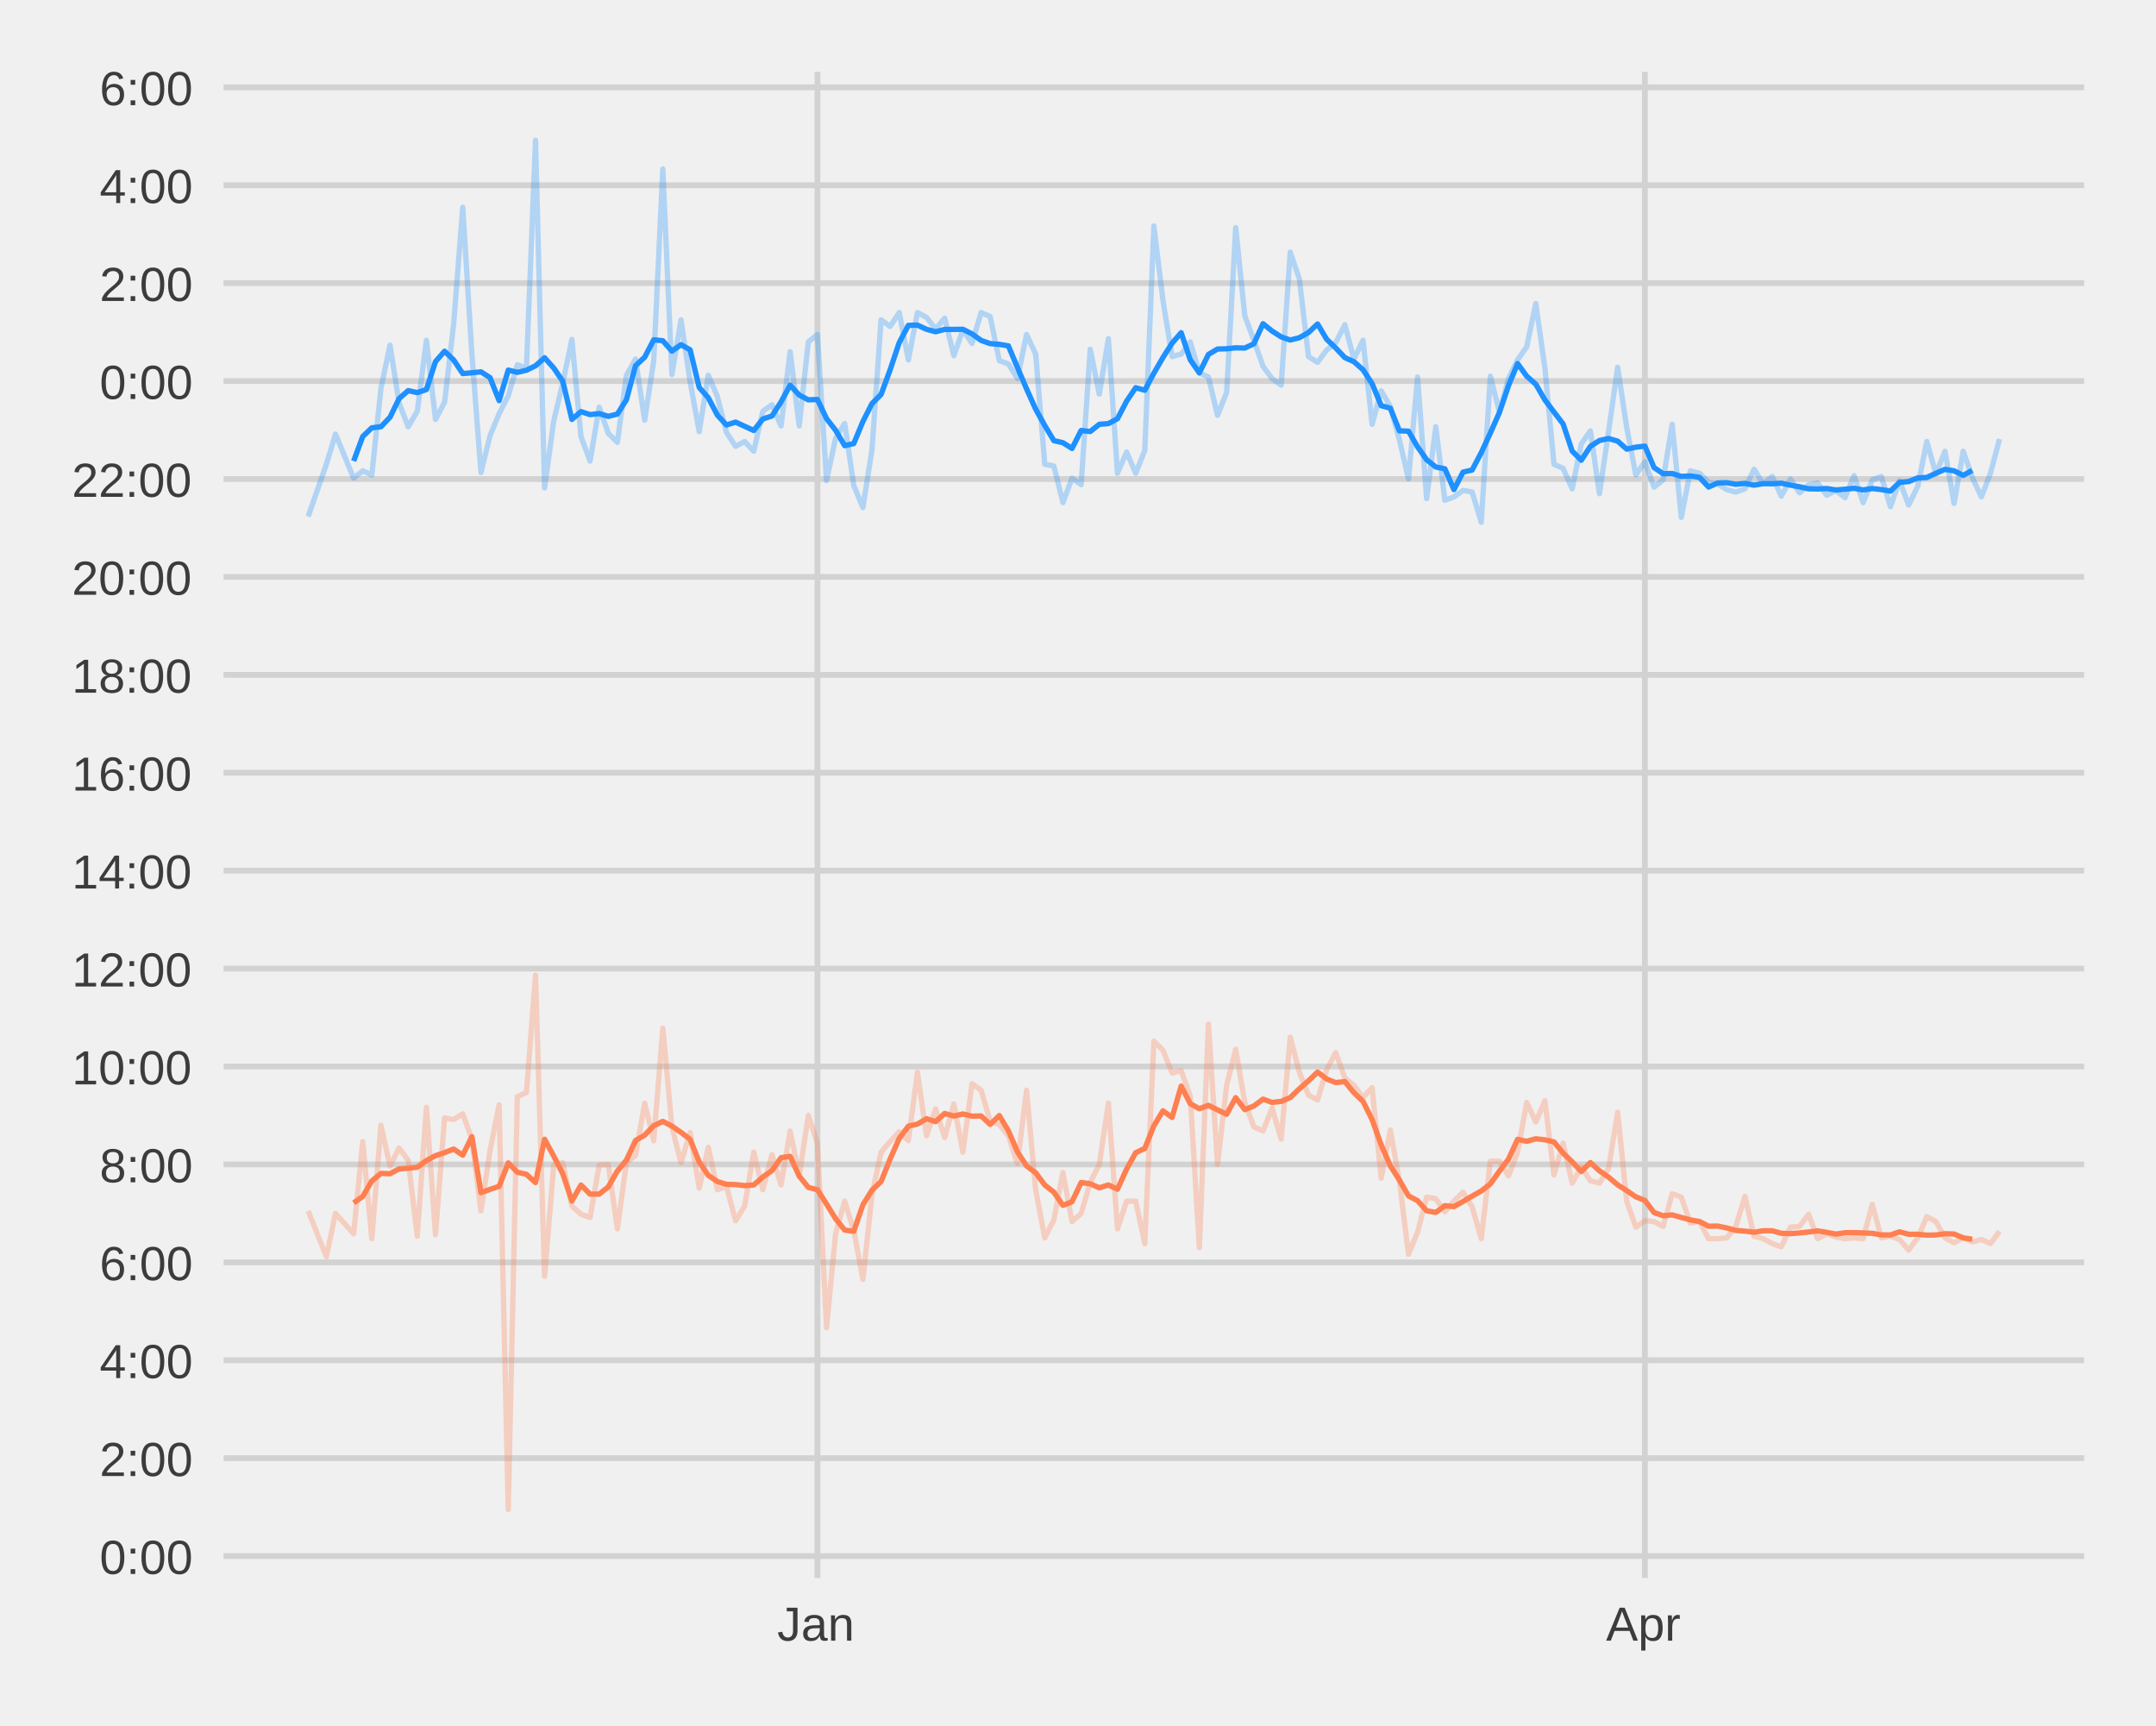
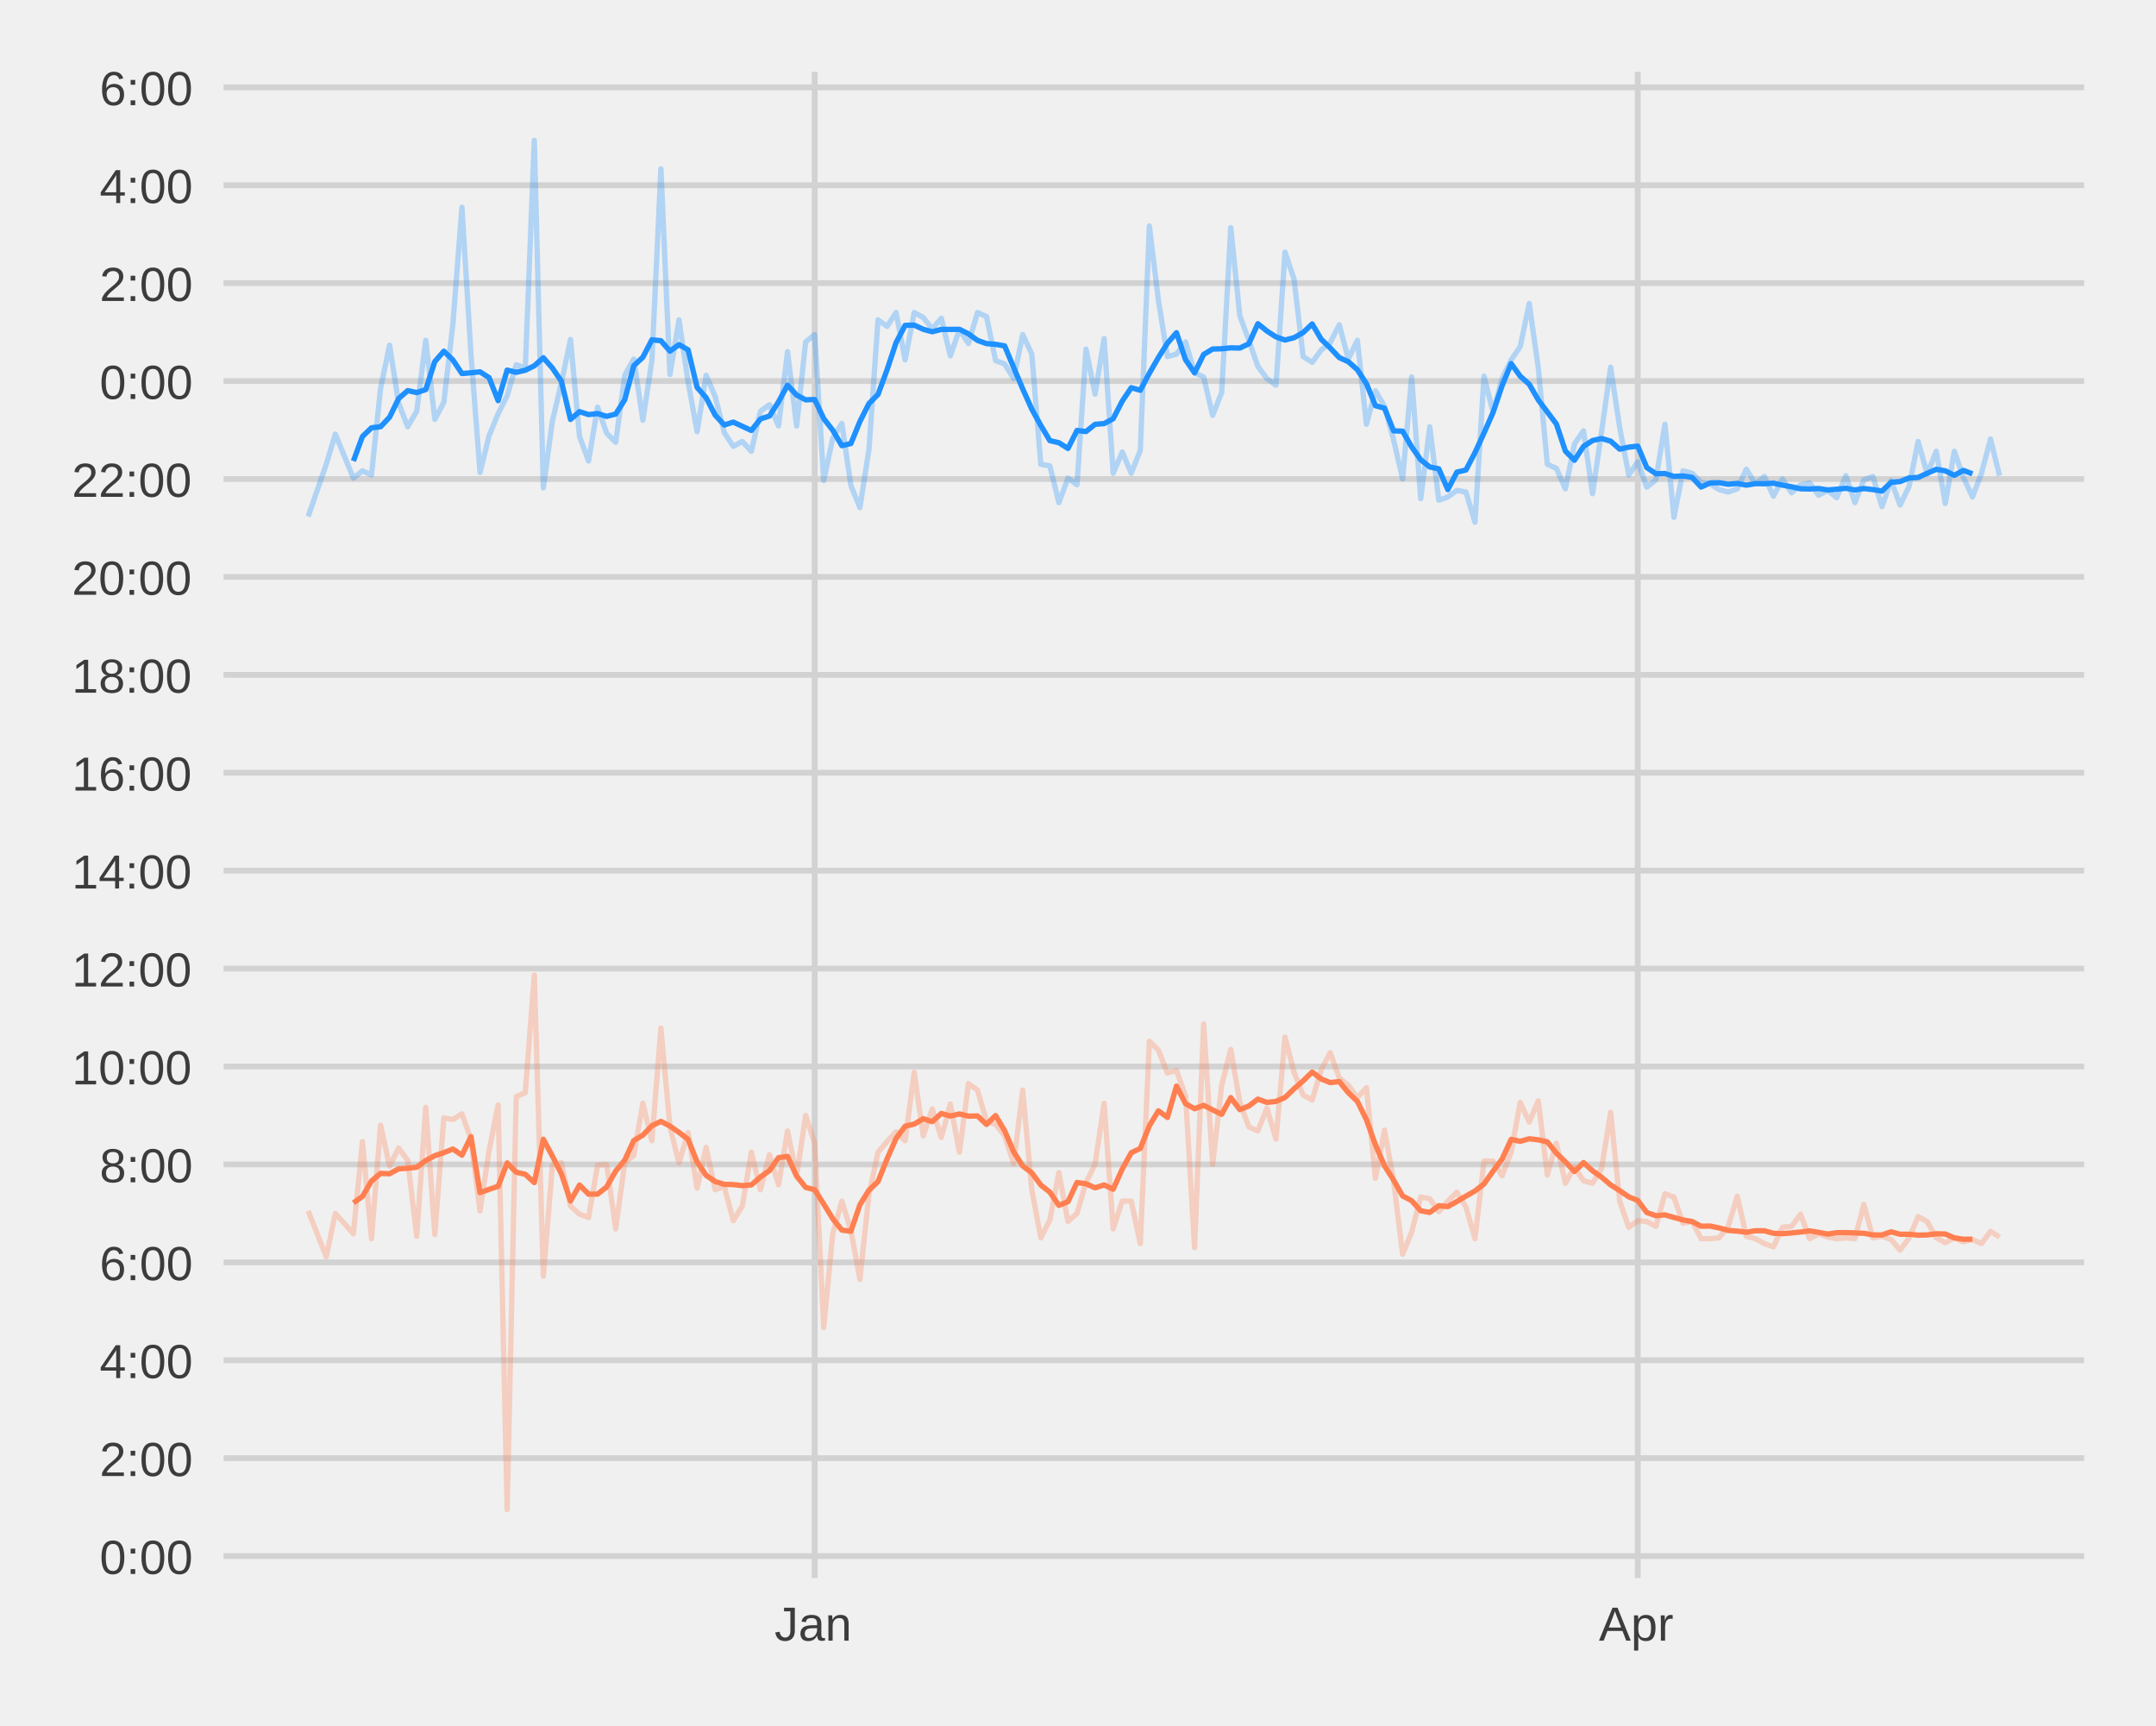
<svg xmlns="http://www.w3.org/2000/svg" viewBox="0 0 432.00 345.60">
  <defs>
    <style type="text/css">
    line, polyline, polygon, path, rect, circle {
      fill: none;
      stroke: #000000;
      stroke-linecap: round;
      stroke-linejoin: round;
      stroke-miterlimit: 10.00;
    }
  </style>
  </defs>
  <rect width="100%" height="100%" style="stroke: none; fill: #FFFFFF;" />
  <rect x="0.00" y="0.00" width="432.00" height="345.60" style="stroke-width: 1.16; stroke: none; fill: #F0F0F0;" />
  <defs>
    <clipPath id="cpNDQuODB8NDE3LjYwfDMxNi4xM3wxNC40MA==">
      <rect x="44.80" y="14.40" width="372.80" height="301.73" />
    </clipPath>
  </defs>
  <rect x="44.80" y="14.40" width="372.80" height="301.73" style="stroke-width: 1.16; stroke: none; fill: #F0F0F0;" clip-path="url(#cpNDQuODB8NDE3LjYwfDMxNi4xM3wxNC40MA==)" />
  <polyline points="44.80,311.74 417.60,311.74 " style="stroke-width: 1.16; stroke: #D2D2D2; stroke-linecap: butt;" clip-path="url(#cpNDQuODB8NDE3LjYwfDMxNi4xM3wxNC40MA==)" />
  <polyline points="44.80,292.12 417.60,292.12 " style="stroke-width: 1.16; stroke: #D2D2D2; stroke-linecap: butt;" clip-path="url(#cpNDQuODB8NDE3LjYwfDMxNi4xM3wxNC40MA==)" />
  <polyline points="44.80,272.50 417.60,272.50 " style="stroke-width: 1.16; stroke: #D2D2D2; stroke-linecap: butt;" clip-path="url(#cpNDQuODB8NDE3LjYwfDMxNi4xM3wxNC40MA==)" />
  <polyline points="44.80,252.89 417.60,252.89 " style="stroke-width: 1.16; stroke: #D2D2D2; stroke-linecap: butt;" clip-path="url(#cpNDQuODB8NDE3LjYwfDMxNi4xM3wxNC40MA==)" />
  <polyline points="44.80,233.27 417.60,233.27 " style="stroke-width: 1.16; stroke: #D2D2D2; stroke-linecap: butt;" clip-path="url(#cpNDQuODB8NDE3LjYwfDMxNi4xM3wxNC40MA==)" />
  <polyline points="44.80,213.65 417.60,213.65 " style="stroke-width: 1.16; stroke: #D2D2D2; stroke-linecap: butt;" clip-path="url(#cpNDQuODB8NDE3LjYwfDMxNi4xM3wxNC40MA==)" />
  <polyline points="44.80,194.04 417.60,194.04 " style="stroke-width: 1.16; stroke: #D2D2D2; stroke-linecap: butt;" clip-path="url(#cpNDQuODB8NDE3LjYwfDMxNi4xM3wxNC40MA==)" />
  <polyline points="44.80,174.42 417.60,174.42 " style="stroke-width: 1.16; stroke: #D2D2D2; stroke-linecap: butt;" clip-path="url(#cpNDQuODB8NDE3LjYwfDMxNi4xM3wxNC40MA==)" />
  <polyline points="44.80,154.80 417.60,154.80 " style="stroke-width: 1.16; stroke: #D2D2D2; stroke-linecap: butt;" clip-path="url(#cpNDQuODB8NDE3LjYwfDMxNi4xM3wxNC40MA==)" />
  <polyline points="44.80,135.19 417.60,135.19 " style="stroke-width: 1.16; stroke: #D2D2D2; stroke-linecap: butt;" clip-path="url(#cpNDQuODB8NDE3LjYwfDMxNi4xM3wxNC40MA==)" />
  <polyline points="44.80,115.57 417.60,115.57 " style="stroke-width: 1.16; stroke: #D2D2D2; stroke-linecap: butt;" clip-path="url(#cpNDQuODB8NDE3LjYwfDMxNi4xM3wxNC40MA==)" />
  <polyline points="44.80,95.96 417.60,95.96 " style="stroke-width: 1.16; stroke: #D2D2D2; stroke-linecap: butt;" clip-path="url(#cpNDQuODB8NDE3LjYwfDMxNi4xM3wxNC40MA==)" />
  <polyline points="44.80,76.34 417.60,76.34 " style="stroke-width: 1.16; stroke: #D2D2D2; stroke-linecap: butt;" clip-path="url(#cpNDQuODB8NDE3LjYwfDMxNi4xM3wxNC40MA==)" />
  <polyline points="44.80,56.72 417.60,56.72 " style="stroke-width: 1.16; stroke: #D2D2D2; stroke-linecap: butt;" clip-path="url(#cpNDQuODB8NDE3LjYwfDMxNi4xM3wxNC40MA==)" />
  <polyline points="44.80,37.11 417.60,37.11 " style="stroke-width: 1.16; stroke: #D2D2D2; stroke-linecap: butt;" clip-path="url(#cpNDQuODB8NDE3LjYwfDMxNi4xM3wxNC40MA==)" />
  <polyline points="44.80,17.49 417.60,17.49 " style="stroke-width: 1.16; stroke: #D2D2D2; stroke-linecap: butt;" clip-path="url(#cpNDQuODB8NDE3LjYwfDMxNi4xM3wxNC40MA==)" />
-   <polyline points="163.79,316.13 163.79,14.40 " style="stroke-width: 1.16; stroke: #D2D2D2; stroke-linecap: butt;" clip-path="url(#cpNDQuODB8NDE3LjYwfDMxNi4xM3wxNC40MA==)" />
-   <polyline points="329.59,316.13 329.59,14.40 " style="stroke-width: 1.16; stroke: #D2D2D2; stroke-linecap: butt;" clip-path="url(#cpNDQuODB8NDE3LjYwfDMxNi4xM3wxNC40MA==)" />
-   <polyline points="61.75,242.59 65.39,251.74 67.22,243.08 70.86,247.16 72.68,228.69 74.50,248.15 76.33,225.42 78.15,233.60 79.97,230.00 81.79,232.45 83.61,247.66 85.44,221.83 87.26,247.33 89.08,223.95 90.90,224.28 92.72,223.13 94.55,228.20 96.37,242.59 98.19,230.49 100.01,221.34 101.84,302.42 103.66,219.70 105.48,218.88 107.30,195.34 109.12,255.67 110.95,233.43 112.77,232.94 114.59,241.61 116.41,243.24 118.23,243.90 120.06,233.43 121.88,233.27 123.70,246.18 125.52,232.94 127.34,231.47 129.17,221.01 130.99,228.53 132.81,205.97 134.63,225.75 136.45,232.94 138.28,226.89 140.10,238.01 141.92,229.84 143.74,238.34 145.56,237.68 147.39,244.55 149.21,241.61 151.03,230.82 152.85,238.34 154.68,231.31 156.50,237.36 158.32,226.57 160.14,235.56 161.96,223.46 163.79,229.02 165.61,265.96 167.43,247.16 169.25,240.63 171.07,246.51 172.90,256.32 174.72,239.32 176.54,230.82 178.36,228.69 180.18,226.73 182.01,228.53 183.83,214.80 185.65,227.55 187.47,222.15 189.29,227.88 191.12,221.17 192.94,230.82 194.76,217.09 196.58,218.39 198.40,224.61 200.23,225.26 202.05,227.55 203.87,233.11 205.69,218.39 207.52,238.34 209.34,247.98 211.16,244.39 212.98,234.90 214.80,244.71 216.63,243.08 218.45,236.87 220.27,233.27 222.09,221.01 223.91,246.18 225.74,240.63 227.56,240.63 229.38,249.13 231.20,208.59 233.02,210.38 234.85,214.96 236.67,214.47 238.49,219.54 240.31,249.94 242.13,205.15 243.96,233.27 245.78,217.41 247.60,210.22 249.42,220.85 251.24,225.75 253.07,226.57 254.89,221.99 256.71,228.20 258.53,207.77 260.36,214.80 262.18,219.37 264.00,220.36 265.82,214.31 267.64,210.87 269.47,215.94 271.29,217.41 273.11,219.87 274.93,217.90 276.75,236.05 278.58,226.40 280.40,236.54 282.22,251.25 284.04,246.84 285.86,239.81 287.69,240.14 289.51,242.75 291.33,240.63 293.15,238.83 294.97,241.77 296.80,248.15 298.62,232.62 300.44,232.62 302.26,235.56 304.08,230.82 305.91,220.85 307.73,224.77 309.55,220.52 311.37,235.39 313.20,229.02 315.02,237.03 316.84,233.76 318.66,236.54 320.48,237.03 322.31,234.09 324.13,222.81 325.95,240.63 327.77,245.86 329.59,244.55 331.42,244.71 333.24,245.69 335.06,239.15 336.88,239.81 338.70,245.04 340.53,244.71 342.35,248.15 344.17,248.15 345.99,247.98 347.81,245.69 349.64,239.65 351.46,247.66 353.28,248.15 355.10,249.13 356.93,249.78 358.75,245.86 360.57,245.69 362.39,243.24 364.21,248.15 366.04,247.16 367.86,247.82 369.68,248.15 371.50,247.98 373.32,248.15 375.15,241.28 376.97,247.98 378.79,247.66 380.61,248.31 382.43,250.43 384.26,247.98 386.08,243.73 387.90,244.71 389.72,247.98 391.54,248.96 393.37,247.98 395.19,248.80 397.01,248.31 398.83,249.13 400.65,246.67 " style="stroke-width: 1.07; stroke: #FF7F50; stroke-opacity: 0.30; stroke-linecap: butt;" clip-path="url(#cpNDQuODB8NDE3LjYwfDMxNi4xM3wxNC40MA==)" />
-   <polyline points="61.75,103.47 65.39,93.01 67.22,86.96 70.86,95.79 72.68,94.32 74.50,95.14 76.33,77.81 78.15,69.15 79.97,80.75 81.79,85.49 83.61,82.39 85.44,68.17 87.26,84.02 89.08,80.59 90.90,64.90 92.72,41.52 94.55,70.94 96.37,94.65 98.19,87.29 100.01,82.88 101.84,79.28 103.66,73.07 105.48,73.72 107.30,28.12 109.12,97.75 110.95,84.35 112.77,76.67 114.59,68.00 116.41,87.45 118.23,92.36 120.06,81.57 121.88,86.80 123.70,88.60 125.52,75.19 127.34,71.93 129.17,84.19 130.99,72.25 132.81,33.84 134.63,75.03 136.45,64.08 138.28,76.50 140.10,86.47 141.92,75.19 143.74,79.44 145.56,86.64 147.39,89.42 149.21,88.44 151.03,90.40 152.85,82.39 154.68,81.08 156.50,85.33 158.32,70.45 160.14,85.33 161.96,68.49 163.79,67.02 165.61,96.28 167.43,87.78 169.25,84.84 171.07,97.26 172.90,101.68 174.72,90.07 176.54,64.08 178.36,65.39 180.18,62.61 182.01,72.09 183.83,62.61 185.65,63.59 187.47,65.88 189.29,63.75 191.12,71.27 192.94,66.04 194.76,68.82 196.58,62.61 198.40,63.42 200.23,72.25 202.05,72.91 203.87,75.85 205.69,67.02 207.52,70.94 209.34,93.01 211.16,93.34 212.98,100.70 214.80,95.79 216.63,97.10 218.45,69.96 220.27,78.95 222.09,67.84 223.91,94.81 225.74,90.56 227.56,94.81 229.38,90.23 231.20,45.28 233.02,60.16 234.85,71.43 236.67,70.94 238.49,68.49 240.31,74.70 242.13,75.52 243.96,83.20 245.78,78.63 247.60,45.61 249.42,63.26 251.24,68.17 253.07,73.40 254.89,75.85 256.71,77.16 258.53,50.51 260.36,55.90 262.18,71.43 264.00,72.58 265.82,70.13 267.64,68.66 269.47,65.06 271.29,71.93 273.11,68.17 274.93,85.00 276.75,78.30 278.58,81.41 280.40,88.11 282.22,95.96 284.04,75.52 285.86,99.88 287.69,85.49 289.51,100.21 291.33,99.55 293.15,98.24 294.97,98.57 296.80,104.62 298.62,75.36 300.44,82.55 302.26,75.85 304.08,72.09 305.91,69.47 307.73,60.81 309.55,73.72 311.37,93.01 313.20,93.83 315.02,97.92 316.84,88.93 318.66,86.31 320.48,98.90 322.31,86.47 324.13,73.56 325.95,85.66 327.77,95.14 329.59,92.52 331.42,97.59 333.24,96.12 335.06,85.00 336.88,103.64 338.70,94.32 340.53,94.81 342.35,96.61 344.17,96.94 345.99,98.08 347.81,98.57 349.64,97.92 351.46,93.99 353.28,96.94 355.10,95.46 356.93,99.39 358.75,95.96 360.57,98.73 362.39,97.10 364.21,96.77 366.04,99.22 367.86,98.24 369.68,99.71 371.50,95.30 373.32,100.70 375.15,96.12 376.97,95.46 378.79,101.51 380.61,96.28 382.43,101.19 384.26,97.43 386.08,88.44 387.90,94.97 389.72,90.40 391.54,100.86 393.37,90.40 395.19,95.63 397.01,99.55 398.83,94.81 400.65,87.95 " style="stroke-width: 1.07; stroke: #1E90FF; stroke-opacity: 0.30; stroke-linecap: butt;" clip-path="url(#cpNDQuODB8NDE3LjYwfDMxNi4xM3wxNC40MA==)" />
-   <polyline points="70.86,240.98 72.68,239.69 74.50,236.59 76.33,235.07 78.15,235.14 79.97,234.16 81.79,234.04 83.61,233.83 85.44,232.50 87.26,231.52 89.08,230.91 90.90,230.19 92.72,231.42 94.55,227.71 96.37,238.92 98.19,238.27 100.01,237.66 101.84,232.97 103.66,234.83 105.48,235.25 107.30,236.91 109.12,228.23 110.95,231.59 112.77,235.16 114.59,240.60 116.41,237.40 118.23,239.22 120.06,239.22 121.88,237.78 123.70,234.60 125.52,232.41 127.34,228.48 129.17,227.41 130.99,225.52 132.81,224.65 134.63,225.59 136.45,226.85 138.28,228.25 140.10,232.78 141.92,235.46 143.74,236.70 145.56,237.26 147.39,237.31 149.21,237.52 151.03,237.38 152.85,235.79 154.68,234.51 156.50,231.92 158.32,231.66 160.14,235.61 161.96,237.87 163.79,238.34 165.61,241.19 167.43,244.15 169.25,246.42 171.07,246.67 172.90,241.35 174.72,238.43 176.54,236.70 178.36,232.17 180.18,228.06 182.01,225.61 183.83,225.19 185.65,224.12 187.47,224.70 189.29,223.06 191.12,223.58 192.94,223.16 194.76,223.60 196.58,223.56 198.40,225.26 200.23,223.48 202.05,226.52 203.87,230.75 205.69,233.57 207.52,234.95 209.34,237.40 211.16,238.83 212.98,241.47 214.80,240.74 216.63,236.89 218.45,237.15 220.27,237.96 222.09,237.38 223.91,238.24 225.74,234.20 227.56,230.93 229.38,230.07 231.20,225.54 233.02,222.53 234.85,223.86 236.67,217.58 238.49,221.10 240.31,222.11 242.13,221.43 243.96,222.34 245.78,223.23 247.60,219.89 249.42,222.29 251.24,221.57 253.07,220.19 254.89,220.85 256.71,220.64 258.53,219.87 260.36,218.11 262.18,216.53 264.00,214.77 265.82,216.15 267.64,216.88 269.47,216.67 271.29,218.91 273.11,220.64 274.93,224.30 276.75,229.35 278.58,233.55 280.40,236.40 282.22,239.58 284.04,240.53 285.86,242.56 287.69,242.89 289.51,241.54 291.33,241.72 293.15,240.70 294.97,239.62 296.80,238.59 298.62,237.19 300.44,234.62 302.26,232.20 304.08,228.25 305.91,228.65 307.73,228.13 309.55,228.34 311.37,228.76 313.20,231.00 315.02,232.76 316.84,234.69 318.66,232.90 320.48,234.55 322.31,235.82 324.13,237.36 325.95,238.52 327.77,239.76 329.59,240.49 331.42,242.91 333.24,243.55 335.06,243.38 336.88,243.90 338.70,244.39 340.53,244.71 342.35,245.65 344.17,245.62 345.99,246.00 347.81,246.49 349.64,246.63 351.46,246.86 353.28,246.56 355.10,246.56 356.93,247.07 358.75,247.14 360.57,247.00 362.39,246.81 364.21,246.58 366.04,246.88 367.86,247.23 369.68,246.95 371.50,246.93 373.32,247.00 375.15,247.07 376.97,247.40 378.79,247.40 380.61,246.77 382.43,247.26 384.26,247.26 386.08,247.44 387.90,247.40 389.72,247.16 391.54,247.21 393.37,247.98 395.19,248.26 " style="stroke-width: 1.07; stroke: #FF7F50; stroke-linecap: butt;" clip-path="url(#cpNDQuODB8NDE3LjYwfDMxNi4xM3wxNC40MA==)" />
-   <polyline points="70.86,92.36 72.68,87.45 74.50,85.70 76.33,85.49 78.15,83.58 79.97,79.84 81.79,78.25 83.61,78.65 85.44,78.04 87.26,72.44 89.08,70.36 90.90,72.11 92.72,74.84 94.55,74.68 96.37,74.49 98.19,75.66 100.01,80.26 101.84,74.14 103.66,74.59 105.48,74.17 107.30,73.28 109.12,71.67 110.95,73.72 112.77,76.39 114.59,84.02 116.41,82.46 118.23,83.06 120.06,82.85 121.88,83.41 123.70,82.95 125.52,80.08 127.34,73.26 129.17,71.57 130.99,68.07 132.81,68.26 134.63,70.34 136.45,69.05 138.28,70.08 140.10,77.62 141.92,79.68 143.74,83.16 145.56,85.14 147.39,84.56 149.21,85.40 151.03,86.24 152.85,83.93 154.68,83.34 156.50,80.50 158.32,77.16 160.14,79.14 161.96,80.10 163.79,80.03 165.61,83.86 167.43,86.19 169.25,89.28 171.07,88.86 172.90,84.44 174.72,80.85 176.54,79.02 178.36,74.07 180.18,68.63 182.01,65.18 183.83,65.13 185.65,65.97 187.47,66.46 189.29,65.99 191.12,65.99 192.94,65.97 194.76,66.88 196.58,68.19 198.40,68.84 200.23,68.98 202.05,69.29 203.87,73.63 205.69,77.90 207.52,81.97 209.34,85.24 211.16,88.27 212.98,88.69 214.80,89.84 216.63,86.24 218.45,86.45 220.27,85.00 222.09,84.86 223.91,83.88 225.74,80.36 227.56,77.67 229.38,78.18 231.20,74.77 233.02,71.62 234.85,68.75 236.67,66.65 238.49,72.07 240.31,74.70 242.13,71.01 243.96,69.92 245.78,69.87 247.60,69.68 249.42,69.73 251.24,68.87 253.07,64.85 254.89,66.32 256.71,67.49 258.53,68.12 260.36,67.65 262.18,66.62 264.00,64.90 265.82,67.96 267.64,69.71 269.47,71.64 271.29,72.46 273.11,74.07 274.93,76.85 276.75,81.27 278.58,81.78 280.40,86.31 282.22,86.38 284.04,89.51 285.86,92.10 287.69,93.55 289.51,93.92 291.33,98.08 293.15,94.58 294.97,94.16 296.80,90.68 298.62,86.75 300.44,82.64 302.26,77.25 304.08,72.84 305.91,75.36 307.73,76.97 309.55,80.12 311.37,82.53 313.20,84.93 315.02,90.37 316.84,92.20 318.66,89.42 320.48,88.25 322.31,87.85 324.13,88.37 325.95,89.98 327.77,89.58 329.59,89.37 331.42,93.67 333.24,94.90 335.06,94.86 336.88,95.44 338.70,95.35 340.53,95.63 342.35,97.57 344.17,96.75 345.99,96.70 347.81,97.01 349.64,96.84 351.46,97.19 353.28,96.89 355.10,96.91 356.93,96.80 358.75,97.19 360.57,97.52 362.39,97.92 364.21,97.96 366.04,97.87 367.86,98.15 369.68,98.01 371.50,97.82 373.32,98.15 375.15,97.87 376.97,98.08 378.79,98.38 380.61,96.63 382.43,96.47 384.26,95.74 386.08,95.65 387.90,94.81 389.72,94.02 391.54,94.32 393.37,95.23 395.19,94.23 " style="stroke-width: 1.07; stroke: #1E90FF; stroke-linecap: butt;" clip-path="url(#cpNDQuODB8NDE3LjYwfDMxNi4xM3wxNC40MA==)" />
+   <polyline points="163.24,316.13 163.24,14.40 " style="stroke-width: 1.16; stroke: #D2D2D2; stroke-linecap: butt;" clip-path="url(#cpNDQuODB8NDE3LjYwfDMxNi4xM3wxNC40MA==)" />
+   <polyline points="328.16,316.13 328.16,14.40 " style="stroke-width: 1.16; stroke: #D2D2D2; stroke-linecap: butt;" clip-path="url(#cpNDQuODB8NDE3LjYwfDMxNi4xM3wxNC40MA==)" />
+   <polyline points="61.75,242.59 65.37,251.74 67.19,243.08 70.81,247.16 72.62,228.69 74.44,248.15 76.25,225.42 78.06,233.60 79.87,230.00 81.69,232.45 83.50,247.66 85.31,221.83 87.12,247.33 88.93,223.95 90.75,224.28 92.56,223.13 94.37,228.20 96.18,242.59 98.00,230.49 99.81,221.34 101.62,302.42 103.43,219.70 105.25,218.88 107.06,195.34 108.87,255.67 110.68,233.43 112.49,232.94 114.31,241.61 116.12,243.24 117.93,243.90 119.74,233.43 121.56,233.27 123.37,246.18 125.18,232.94 126.99,231.47 128.81,221.01 130.62,228.53 132.43,205.97 134.24,225.75 136.05,232.94 137.87,226.89 139.68,238.01 141.49,229.84 143.30,238.34 145.12,237.68 146.93,244.55 148.74,241.61 150.55,230.82 152.37,238.34 154.18,231.31 155.99,237.36 157.80,226.57 159.62,235.56 161.43,223.46 163.24,229.02 165.05,265.96 166.86,247.16 168.68,240.63 170.49,246.51 172.30,256.32 174.11,239.32 175.93,230.82 177.74,228.69 179.55,226.73 181.36,228.53 183.18,214.80 184.99,227.55 186.80,222.15 188.61,227.88 190.42,221.17 192.24,230.82 194.05,217.09 195.86,218.39 197.67,224.61 199.49,225.26 201.30,227.55 203.11,233.11 204.92,218.39 206.74,238.34 208.55,247.98 210.36,244.39 212.17,234.90 213.99,244.71 215.80,243.08 217.61,236.87 219.42,233.27 221.23,221.01 223.05,246.18 224.86,240.63 226.67,240.63 228.48,249.13 230.30,208.59 232.11,210.38 233.92,214.96 235.73,214.47 237.55,219.54 239.36,249.94 241.17,205.15 242.98,233.27 244.79,217.41 246.61,210.22 248.42,220.85 250.23,225.75 252.04,226.57 253.86,221.99 255.67,228.20 257.48,207.77 259.29,214.80 261.11,219.37 262.92,220.36 264.73,214.31 266.54,210.87 268.35,215.94 270.17,217.41 271.98,219.87 273.79,217.90 275.60,236.05 277.42,226.40 279.23,236.54 281.04,251.25 282.85,246.84 284.67,239.81 286.48,240.14 288.29,242.75 290.10,240.63 291.92,238.83 293.73,241.77 295.54,248.15 297.35,232.62 299.16,232.62 300.98,235.56 302.79,230.82 304.60,220.85 306.41,224.77 308.23,220.52 310.04,235.39 311.85,229.02 313.66,237.03 315.48,233.76 317.29,236.54 319.10,237.03 320.91,234.09 322.72,222.81 324.54,240.63 326.35,245.86 328.16,244.55 329.97,244.71 331.79,245.69 333.60,239.15 335.41,239.81 337.22,245.04 339.04,244.71 340.85,248.15 342.66,248.15 344.47,247.98 346.28,245.69 348.10,239.65 349.91,247.66 351.72,248.15 353.53,249.13 355.35,249.78 357.16,245.86 358.97,245.69 360.78,243.24 362.60,248.15 364.41,247.16 366.22,247.82 368.03,248.15 369.85,247.98 371.66,248.15 373.47,241.28 375.28,247.98 377.09,247.66 378.91,248.31 380.72,250.43 382.53,247.98 384.34,243.73 386.16,244.71 387.97,247.98 389.78,248.96 391.59,247.98 393.41,248.80 395.22,248.31 397.03,249.13 398.84,246.67 400.65,247.82 " style="stroke-width: 1.07; stroke: #FF7F50; stroke-opacity: 0.30; stroke-linecap: butt;" clip-path="url(#cpNDQuODB8NDE3LjYwfDMxNi4xM3wxNC40MA==)" />
+   <polyline points="61.75,103.47 65.37,93.01 67.19,86.96 70.81,95.79 72.62,94.32 74.44,95.14 76.25,77.81 78.06,69.15 79.87,80.75 81.69,85.49 83.50,82.39 85.31,68.17 87.12,84.02 88.93,80.59 90.75,64.90 92.56,41.52 94.37,70.94 96.18,94.65 98.00,87.29 99.81,82.88 101.62,79.28 103.43,73.07 105.25,73.72 107.06,28.12 108.87,97.75 110.68,84.35 112.49,76.67 114.31,68.00 116.12,87.45 117.93,92.36 119.74,81.57 121.56,86.80 123.37,88.60 125.18,75.19 126.99,71.93 128.81,84.19 130.62,72.25 132.43,33.84 134.24,75.03 136.05,64.08 137.87,76.50 139.68,86.47 141.49,75.19 143.30,79.44 145.12,86.64 146.93,89.42 148.74,88.44 150.55,90.40 152.37,82.39 154.18,81.08 155.99,85.33 157.80,70.45 159.62,85.33 161.43,68.49 163.24,67.02 165.05,96.28 166.86,87.78 168.68,84.84 170.49,97.26 172.30,101.68 174.11,90.07 175.93,64.08 177.74,65.39 179.55,62.61 181.36,72.09 183.18,62.61 184.99,63.59 186.80,65.88 188.61,63.75 190.42,71.27 192.24,66.04 194.05,68.82 195.86,62.61 197.67,63.42 199.49,72.25 201.30,72.91 203.11,75.85 204.92,67.02 206.74,70.94 208.55,93.01 210.36,93.34 212.17,100.70 213.99,95.79 215.80,97.10 217.61,69.96 219.42,78.95 221.23,67.84 223.05,94.81 224.86,90.56 226.67,94.81 228.48,90.23 230.30,45.28 232.11,60.16 233.92,71.43 235.73,70.94 237.55,68.49 239.36,74.70 241.17,75.52 242.98,83.20 244.79,78.63 246.61,45.61 248.42,63.26 250.23,68.17 252.04,73.40 253.86,75.85 255.67,77.16 257.48,50.51 259.29,55.90 261.11,71.43 262.92,72.58 264.73,70.13 266.54,68.66 268.35,65.06 270.17,71.93 271.98,68.17 273.79,85.00 275.60,78.30 277.42,81.41 279.23,88.11 281.04,95.96 282.85,75.52 284.67,99.88 286.48,85.49 288.29,100.21 290.10,99.55 291.92,98.24 293.73,98.57 295.54,104.62 297.35,75.36 299.16,82.55 300.98,75.85 302.79,72.09 304.60,69.47 306.41,60.81 308.23,73.72 310.04,93.01 311.85,93.83 313.66,97.92 315.48,88.93 317.29,86.31 319.10,98.90 320.91,86.47 322.72,73.56 324.54,85.66 326.35,95.14 328.16,92.52 329.97,97.59 331.79,96.12 333.60,85.00 335.41,103.64 337.22,94.32 339.04,94.81 340.85,96.61 342.66,96.94 344.47,98.08 346.28,98.57 348.10,97.92 349.91,93.99 351.72,96.94 353.53,95.46 355.35,99.39 357.16,95.96 358.97,98.73 360.78,97.10 362.60,96.77 364.41,99.22 366.22,98.24 368.03,99.71 369.85,95.30 371.66,100.70 373.47,96.12 375.28,95.46 377.09,101.51 378.91,96.28 380.72,101.19 382.53,97.43 384.34,88.44 386.16,94.97 387.97,90.40 389.78,100.86 391.59,90.40 393.41,95.63 395.22,99.55 397.03,94.81 398.84,87.95 400.65,95.30 " style="stroke-width: 1.07; stroke: #1E90FF; stroke-opacity: 0.30; stroke-linecap: butt;" clip-path="url(#cpNDQuODB8NDE3LjYwfDMxNi4xM3wxNC40MA==)" />
+   <polyline points="70.81,240.98 72.62,239.69 74.44,236.59 76.25,235.07 78.06,235.14 79.87,234.16 81.69,234.04 83.50,233.83 85.31,232.50 87.12,231.52 88.93,230.91 90.75,230.19 92.56,231.42 94.37,227.71 96.18,238.92 98.00,238.27 99.81,237.66 101.62,232.97 103.43,234.83 105.25,235.25 107.06,236.91 108.87,228.23 110.68,231.59 112.49,235.16 114.31,240.60 116.12,237.40 117.93,239.22 119.74,239.22 121.56,237.78 123.37,234.60 125.18,232.41 126.99,228.48 128.81,227.41 130.62,225.52 132.43,224.65 134.24,225.59 136.05,226.85 137.87,228.25 139.68,232.78 141.49,235.46 143.30,236.70 145.12,237.26 146.93,237.31 148.74,237.52 150.55,237.38 152.37,235.79 154.18,234.51 155.99,231.92 157.80,231.66 159.62,235.61 161.43,237.87 163.24,238.34 165.05,241.19 166.86,244.15 168.68,246.42 170.49,246.67 172.30,241.35 174.11,238.43 175.93,236.70 177.74,232.17 179.55,228.06 181.36,225.61 183.18,225.19 184.99,224.12 186.80,224.70 188.61,223.06 190.42,223.58 192.24,223.16 194.05,223.60 195.86,223.56 197.67,225.26 199.49,223.48 201.30,226.52 203.11,230.75 204.92,233.57 206.74,234.95 208.55,237.40 210.36,238.83 212.17,241.47 213.99,240.74 215.80,236.89 217.61,237.15 219.42,237.96 221.23,237.38 223.05,238.24 224.86,234.20 226.67,230.93 228.48,230.07 230.30,225.54 232.11,222.53 233.92,223.86 235.73,217.58 237.55,221.10 239.36,222.11 241.17,221.43 242.98,222.34 244.79,223.23 246.61,219.89 248.42,222.29 250.23,221.57 252.04,220.19 253.86,220.85 255.67,220.64 257.48,219.87 259.29,218.11 261.11,216.53 262.92,214.77 264.73,216.15 266.54,216.88 268.35,216.67 270.17,218.91 271.98,220.64 273.79,224.30 275.60,229.35 277.42,233.55 279.23,236.40 281.04,239.58 282.85,240.53 284.67,242.56 286.48,242.89 288.29,241.54 290.10,241.72 291.92,240.70 293.73,239.62 295.54,238.59 297.35,237.19 299.16,234.62 300.98,232.20 302.79,228.25 304.60,228.65 306.41,228.13 308.23,228.34 310.04,228.76 311.85,231.00 313.66,232.76 315.48,234.69 317.29,232.90 319.10,234.55 320.91,235.82 322.72,237.36 324.54,238.52 326.35,239.76 328.16,240.49 329.97,242.91 331.79,243.55 333.60,243.38 335.41,243.90 337.22,244.39 339.04,244.71 340.85,245.65 342.66,245.62 344.47,246.00 346.28,246.49 348.10,246.63 349.91,246.86 351.72,246.56 353.53,246.56 355.35,247.07 357.16,247.14 358.97,247.00 360.78,246.81 362.60,246.58 364.41,246.88 366.22,247.23 368.03,246.95 369.85,246.93 371.66,247.00 373.47,247.07 375.28,247.40 377.09,247.40 378.91,246.77 380.72,247.26 382.53,247.26 384.34,247.44 386.16,247.40 387.97,247.16 389.78,247.21 391.59,247.98 393.41,248.26 395.22,248.24 " style="stroke-width: 1.07; stroke: #FF7F50; stroke-linecap: butt;" clip-path="url(#cpNDQuODB8NDE3LjYwfDMxNi4xM3wxNC40MA==)" />
+   <polyline points="70.81,92.36 72.62,87.45 74.44,85.70 76.25,85.49 78.06,83.58 79.87,79.84 81.69,78.25 83.50,78.65 85.31,78.04 87.12,72.44 88.93,70.36 90.75,72.11 92.56,74.84 94.37,74.68 96.18,74.49 98.00,75.66 99.81,80.26 101.62,74.14 103.43,74.59 105.25,74.17 107.06,73.28 108.87,71.67 110.68,73.72 112.49,76.39 114.31,84.02 116.12,82.46 117.93,83.06 119.74,82.85 121.56,83.41 123.37,82.95 125.18,80.08 126.99,73.26 128.81,71.57 130.62,68.07 132.43,68.26 134.24,70.34 136.05,69.05 137.87,70.08 139.68,77.62 141.49,79.68 143.30,83.16 145.12,85.14 146.93,84.56 148.74,85.40 150.55,86.24 152.37,83.93 154.18,83.34 155.99,80.50 157.80,77.16 159.62,79.14 161.43,80.10 163.24,80.03 165.05,83.86 166.86,86.19 168.68,89.28 170.49,88.86 172.30,84.44 174.11,80.85 175.93,79.02 177.74,74.07 179.55,68.63 181.36,65.18 183.18,65.13 184.99,65.97 186.80,66.46 188.61,65.99 190.42,65.99 192.24,65.97 194.05,66.88 195.86,68.19 197.67,68.84 199.49,68.98 201.30,69.29 203.11,73.63 204.92,77.90 206.74,81.97 208.55,85.24 210.36,88.27 212.17,88.69 213.99,89.84 215.80,86.24 217.61,86.45 219.42,85.00 221.23,84.86 223.05,83.88 224.86,80.36 226.67,77.67 228.48,78.18 230.30,74.77 232.11,71.62 233.92,68.75 235.73,66.65 237.55,72.07 239.36,74.70 241.17,71.01 242.98,69.92 244.79,69.87 246.61,69.68 248.42,69.73 250.23,68.87 252.04,64.85 253.86,66.32 255.67,67.49 257.48,68.12 259.29,67.65 261.11,66.62 262.92,64.90 264.73,67.96 266.54,69.71 268.35,71.64 270.17,72.46 271.98,74.07 273.79,76.85 275.60,81.27 277.42,81.78 279.23,86.31 281.04,86.38 282.85,89.51 284.67,92.10 286.48,93.55 288.29,93.92 290.10,98.08 291.92,94.58 293.73,94.16 295.54,90.68 297.35,86.75 299.16,82.64 300.98,77.25 302.79,72.84 304.60,75.36 306.41,76.97 308.23,80.12 310.04,82.53 311.85,84.93 313.66,90.37 315.48,92.20 317.29,89.42 319.10,88.25 320.91,87.85 322.72,88.37 324.54,89.98 326.35,89.58 328.16,89.37 329.97,93.67 331.79,94.90 333.60,94.86 335.41,95.44 337.22,95.35 339.04,95.63 340.85,97.57 342.66,96.75 344.47,96.70 346.28,97.01 348.10,96.84 349.91,97.19 351.72,96.89 353.53,96.91 355.35,96.80 357.16,97.19 358.97,97.52 360.78,97.92 362.60,97.96 364.41,97.87 366.22,98.15 368.03,98.01 369.85,97.82 371.66,98.15 373.47,97.87 375.28,98.08 377.09,98.38 378.91,96.63 380.72,96.47 382.53,95.74 384.34,95.65 386.16,94.81 387.97,94.02 389.78,94.32 391.59,95.23 393.41,94.23 395.22,94.93 " style="stroke-width: 1.07; stroke: #1E90FF; stroke-linecap: butt;" clip-path="url(#cpNDQuODB8NDE3LjYwfDMxNi4xM3wxNC40MA==)" />
  <rect x="44.80" y="14.40" width="372.80" height="301.73" style="stroke-width: 1.16; stroke: none;" clip-path="url(#cpNDQuODB8NDE3LjYwfDMxNi4xM3wxNC40MA==)" />
  <defs>
    <clipPath id="cpMC4wMHw0MzIuMDB8MzQ1LjYwfDAuMDA=">
      <rect x="0.00" y="0.00" width="432.00" height="345.60" />
    </clipPath>
  </defs>
  <g clip-path="url(#cpMC4wMHw0MzIuMDB8MzQ1LjYwfDAuMDA=)">
    <text x="19.96" y="315.31" style="font-size: 9.60px; fill: #3C3C3C; font-family: Arial;" textLength="19.46px" lengthAdjust="spacingAndGlyphs">0:00</text>
  </g>
  <g clip-path="url(#cpMC4wMHw0MzIuMDB8MzQ1LjYwfDAuMDA=)">
    <text x="19.96" y="295.70" style="font-size: 9.60px; fill: #3C3C3C; font-family: Arial;" textLength="19.46px" lengthAdjust="spacingAndGlyphs">2:00</text>
  </g>
  <g clip-path="url(#cpMC4wMHw0MzIuMDB8MzQ1LjYwfDAuMDA=)">
    <text x="19.96" y="276.08" style="font-size: 9.60px; fill: #3C3C3C; font-family: Arial;" textLength="19.46px" lengthAdjust="spacingAndGlyphs">4:00</text>
  </g>
  <g clip-path="url(#cpMC4wMHw0MzIuMDB8MzQ1LjYwfDAuMDA=)">
    <text x="19.96" y="256.46" style="font-size: 9.60px; fill: #3C3C3C; font-family: Arial;" textLength="19.46px" lengthAdjust="spacingAndGlyphs">6:00</text>
  </g>
  <g clip-path="url(#cpMC4wMHw0MzIuMDB8MzQ1LjYwfDAuMDA=)">
    <text x="19.96" y="236.85" style="font-size: 9.60px; fill: #3C3C3C; font-family: Arial;" textLength="19.46px" lengthAdjust="spacingAndGlyphs">8:00</text>
  </g>
  <g clip-path="url(#cpMC4wMHw0MzIuMDB8MzQ1LjYwfDAuMDA=)">
    <text x="14.40" y="217.23" style="font-size: 9.60px; fill: #3C3C3C; font-family: Arial;" textLength="25.02px" lengthAdjust="spacingAndGlyphs">10:00</text>
  </g>
  <g clip-path="url(#cpMC4wMHw0MzIuMDB8MzQ1LjYwfDAuMDA=)">
    <text x="14.40" y="197.62" style="font-size: 9.60px; fill: #3C3C3C; font-family: Arial;" textLength="25.02px" lengthAdjust="spacingAndGlyphs">12:00</text>
  </g>
  <g clip-path="url(#cpMC4wMHw0MzIuMDB8MzQ1LjYwfDAuMDA=)">
    <text x="14.40" y="178.00" style="font-size: 9.60px; fill: #3C3C3C; font-family: Arial;" textLength="25.02px" lengthAdjust="spacingAndGlyphs">14:00</text>
  </g>
  <g clip-path="url(#cpMC4wMHw0MzIuMDB8MzQ1LjYwfDAuMDA=)">
    <text x="14.40" y="158.38" style="font-size: 9.60px; fill: #3C3C3C; font-family: Arial;" textLength="25.02px" lengthAdjust="spacingAndGlyphs">16:00</text>
  </g>
  <g clip-path="url(#cpMC4wMHw0MzIuMDB8MzQ1LjYwfDAuMDA=)">
    <text x="14.40" y="138.77" style="font-size: 9.60px; fill: #3C3C3C; font-family: Arial;" textLength="25.02px" lengthAdjust="spacingAndGlyphs">18:00</text>
  </g>
  <g clip-path="url(#cpMC4wMHw0MzIuMDB8MzQ1LjYwfDAuMDA=)">
    <text x="14.40" y="119.15" style="font-size: 9.60px; fill: #3C3C3C; font-family: Arial;" textLength="25.02px" lengthAdjust="spacingAndGlyphs">20:00</text>
  </g>
  <g clip-path="url(#cpMC4wMHw0MzIuMDB8MzQ1LjYwfDAuMDA=)">
    <text x="14.40" y="99.53" style="font-size: 9.60px; fill: #3C3C3C; font-family: Arial;" textLength="25.02px" lengthAdjust="spacingAndGlyphs">22:00</text>
  </g>
  <g clip-path="url(#cpMC4wMHw0MzIuMDB8MzQ1LjYwfDAuMDA=)">
    <text x="19.96" y="79.92" style="font-size: 9.60px; fill: #3C3C3C; font-family: Arial;" textLength="19.46px" lengthAdjust="spacingAndGlyphs">0:00</text>
  </g>
  <g clip-path="url(#cpMC4wMHw0MzIuMDB8MzQ1LjYwfDAuMDA=)">
    <text x="19.96" y="60.30" style="font-size: 9.60px; fill: #3C3C3C; font-family: Arial;" textLength="19.46px" lengthAdjust="spacingAndGlyphs">2:00</text>
  </g>
  <g clip-path="url(#cpMC4wMHw0MzIuMDB8MzQ1LjYwfDAuMDA=)">
    <text x="19.96" y="40.68" style="font-size: 9.60px; fill: #3C3C3C; font-family: Arial;" textLength="19.46px" lengthAdjust="spacingAndGlyphs">4:00</text>
  </g>
  <g clip-path="url(#cpMC4wMHw0MzIuMDB8MzQ1LjYwfDAuMDA=)">
    <text x="19.96" y="21.07" style="font-size: 9.60px; fill: #3C3C3C; font-family: Arial;" textLength="19.46px" lengthAdjust="spacingAndGlyphs">6:00</text>
  </g>
  <g clip-path="url(#cpMC4wMHw0MzIuMDB8MzQ1LjYwfDAuMDA=)">
-     <text x="155.72" y="328.67" style="font-size: 9.60px; fill: #3C3C3C; font-family: Arial;" textLength="16.12px" lengthAdjust="spacingAndGlyphs">Jan</text>
+     <text x="155.18" y="328.67" style="font-size: 9.60px; fill: #3C3C3C; font-family: Arial;" textLength="16.12px" lengthAdjust="spacingAndGlyphs">Jan</text>
  </g>
  <g clip-path="url(#cpMC4wMHw0MzIuMDB8MzQ1LjYwfDAuMDA=)">
-     <text x="321.81" y="328.67" style="font-size: 9.60px; fill: #3C3C3C; font-family: Arial;" textLength="15.56px" lengthAdjust="spacingAndGlyphs">Apr</text>
+     <text x="320.38" y="328.67" style="font-size: 9.60px; fill: #3C3C3C; font-family: Arial;" textLength="15.56px" lengthAdjust="spacingAndGlyphs">Apr</text>
  </g>
</svg>
